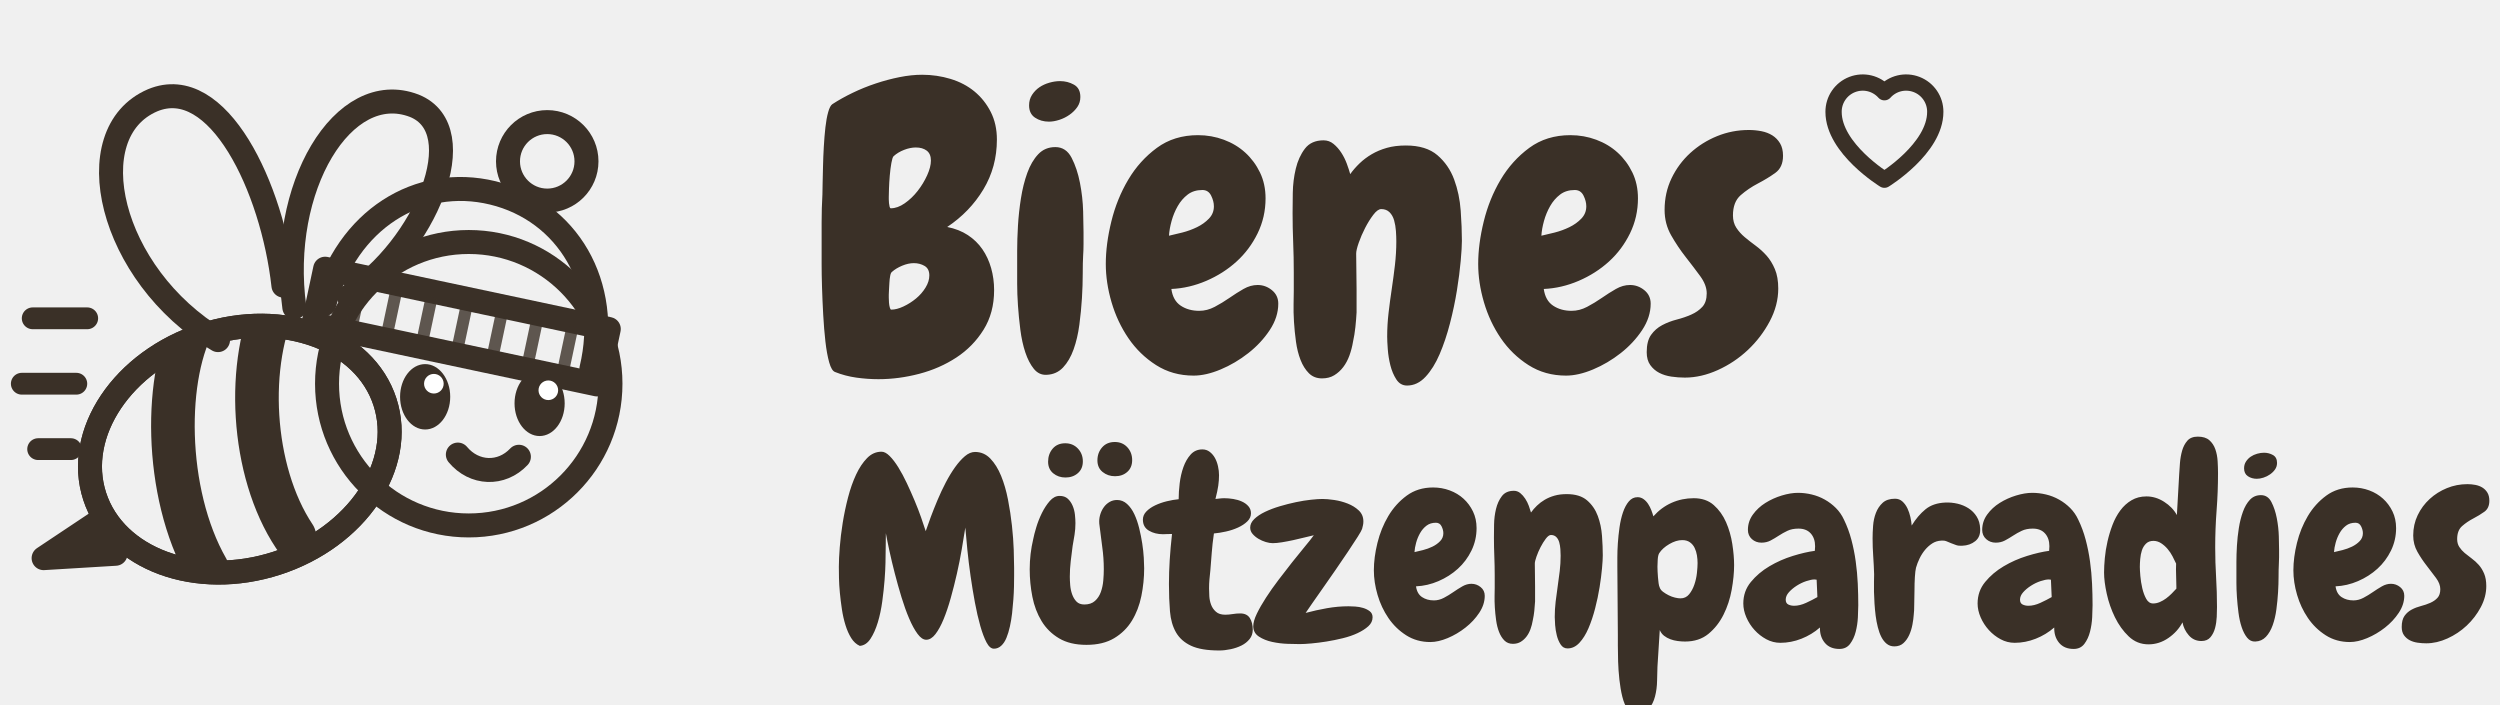
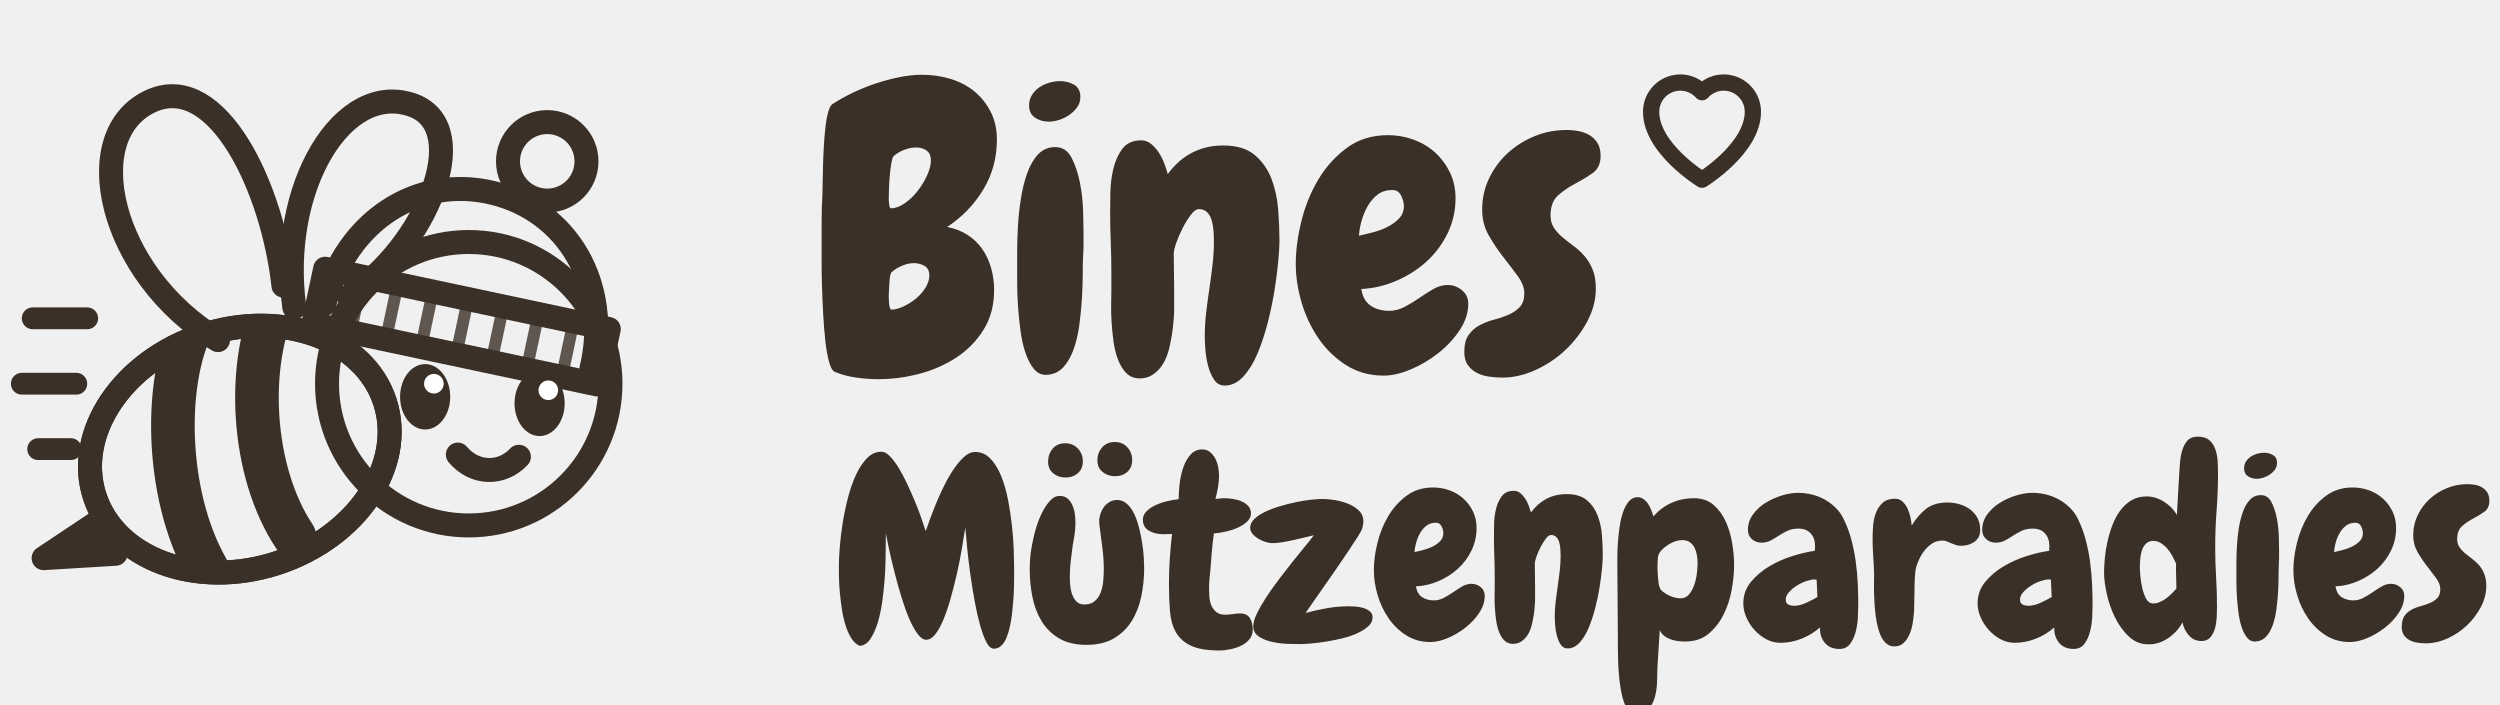
- <svg xmlns="http://www.w3.org/2000/svg" viewBox="0 0 344 97" role="img" aria-label="Bienes Mützenparadies" color="#3A3027">
+ <svg xmlns="http://www.w3.org/2000/svg" viewBox="0 0 344 97" role="img" aria-label="Bines Mützenparadies" color="#3A3027">
  <g transform="translate(0 0.3) scale(1.500)">
    <defs>
      <clipPath id="lm-body">
        <ellipse cx="22" cy="41" rx="14" ry="11" transform="rotate(-18 22 41)" />
      </clipPath>
    </defs>
    <g fill="none" stroke="currentColor" stroke-width="2.2" stroke-linecap="round" stroke-linejoin="round">
      <path d="M3 29h5M2 35h5M3.5 41h3" stroke-width="2" />
      <path d="M20 31c-10-6-13-19-6-22 6-2.5 11 8 12 17" fill="none" />
      <path d="M27 28c-1.5-11 4.5-21 11-18.5 5.5 2.2 1 13-6 17.5" fill="none" />
      <ellipse cx="22" cy="41" rx="14" ry="11" transform="rotate(-18 22 41)" fill="none" />
      <path d="M18 29c-3 5-3 16 1 23M25.5 27c-3 6-2.5 16 1.5 22" stroke-width="4" clip-path="url(#lm-body)" />
      <ellipse cx="22" cy="41" rx="14" ry="11" transform="rotate(-18 22 41)" />
      <path d="m9.4 47.4-5.4 3.6 6.6-.4" fill="currentColor" />
      <circle cx="43" cy="35" r="13" fill="none" />
      <path d="M30.6 30.4c.4-8 6-13.4 13-13.2 7 .2 12.4 5.9 12.2 13.9" fill="none" transform="rotate(12 43 25)" />
      <path d="M30 27.2h26.6v5.2H30z" fill="none" transform="rotate(12 43 25)" />
      <circle cx="50.2" cy="14.6" r="3.6" fill="none" />
      <path d="M42 41.5c1.5 1.8 4 1.9 5.6.2" />
    </g>
    <g stroke="currentColor" stroke-width="1.1" stroke-linecap="round" opacity=".8" transform="rotate(12 43 25)">
      <path d="M33.5 28.2v3.2M36.8 28.2v3.2M40.1 28.2v3.2M43.4 28.2v3.2M46.7 28.2v3.2M50 28.2v3.2M53.3 28.2v3.2" />
    </g>
    <ellipse cx="39" cy="36.2" rx="2.3" ry="3" fill="currentColor" />
    <ellipse cx="49.5" cy="36.8" rx="2.3" ry="3" fill="currentColor" />
    <circle cx="39.8" cy="35" r=".9" fill="#fff" />
    <circle cx="50.3" cy="35.6" r=".9" fill="#fff" />
    <ellipse cx="35.4" cy="41" rx="2.4" ry="1.6" fill="none" opacity=".75" />
    <ellipse cx="53.2" cy="41.8" rx="2.4" ry="1.6" fill="none" opacity=".75" />
  </g>
-   <path d="M137.173 19.2Q137.173 22.973 135.313 26.063Q133.454 29.153 130.337 31.231Q131.977 31.559 133.18 32.352Q134.383 33.145 135.176 34.293Q135.969 35.442 136.38 36.891Q136.79 38.34 136.79 39.926Q136.79 43.043 135.34 45.368Q133.891 47.692 131.594 49.196Q129.298 50.7 126.481 51.438Q123.665 52.176 120.876 52.176Q119.344 52.176 117.813 51.958Q116.282 51.739 114.915 51.192Q114.422 51.028 114.094 49.852Q113.766 48.676 113.575 46.981Q113.383 45.286 113.274 43.317Q113.165 41.348 113.11 39.543Q113.055 37.739 113.055 36.372Q113.055 35.004 113.055 34.458Q113.055 32.543 113.055 30.602Q113.055 28.661 113.165 26.747Q113.165 26.254 113.192 25.215Q113.219 24.176 113.247 22.891Q113.274 21.606 113.356 20.184Q113.438 18.762 113.575 17.532Q113.712 16.301 113.958 15.426Q114.204 14.551 114.532 14.333Q115.79 13.512 117.321 12.774Q118.852 12.036 120.493 11.489Q122.133 10.942 123.774 10.614Q125.415 10.286 126.891 10.286Q128.915 10.286 130.801 10.86Q132.688 11.434 134.083 12.583Q135.477 13.731 136.325 15.399Q137.173 17.067 137.173 19.2ZM128.094 22.098Q128.094 21.168 127.52 20.731Q126.946 20.293 126.016 20.293Q125.251 20.293 124.403 20.622Q123.555 20.95 122.954 21.497Q122.79 21.661 122.653 22.426Q122.516 23.192 122.434 24.149Q122.352 25.106 122.325 25.954Q122.297 26.801 122.297 27.075Q122.297 27.184 122.297 27.43Q122.297 27.676 122.325 27.95Q122.352 28.223 122.407 28.442Q122.462 28.661 122.571 28.661Q123.501 28.661 124.485 27.977Q125.469 27.293 126.262 26.282Q127.055 25.27 127.575 24.122Q128.094 22.973 128.094 22.098ZM127.876 37.903Q127.876 36.973 127.219 36.59Q126.563 36.208 125.743 36.208Q124.977 36.208 124.13 36.563Q123.282 36.918 122.735 37.411Q122.571 37.52 122.489 37.958Q122.407 38.395 122.38 38.915Q122.352 39.434 122.325 39.899Q122.297 40.364 122.297 40.528Q122.297 40.637 122.297 40.965Q122.297 41.293 122.325 41.649Q122.352 42.004 122.434 42.305Q122.516 42.606 122.626 42.606Q123.391 42.606 124.321 42.168Q125.251 41.731 126.044 41.075Q126.837 40.418 127.356 39.571Q127.876 38.723 127.876 37.903ZM148.657 13.348Q148.657 14.114 148.247 14.715Q147.837 15.317 147.18 15.782Q146.524 16.247 145.758 16.493Q144.993 16.739 144.337 16.739Q143.243 16.739 142.423 16.192Q141.602 15.645 141.602 14.497Q141.602 13.676 142.012 13.047Q142.423 12.418 143.024 12.008Q143.626 11.598 144.391 11.379Q145.157 11.161 145.868 11.161Q146.907 11.161 147.782 11.653Q148.657 12.145 148.657 13.348ZM149.094 31.942Q149.094 32.708 149.094 33.555Q149.094 34.403 149.04 35.168Q148.985 36.098 148.985 37.657Q148.985 39.215 148.876 41.02Q148.766 42.825 148.52 44.684Q148.274 46.543 147.727 48.075Q147.18 49.606 146.278 50.563Q145.376 51.52 144.008 51.575Q142.969 51.629 142.258 50.754Q141.548 49.879 141.083 48.485Q140.618 47.09 140.399 45.368Q140.18 43.645 140.071 42.032Q139.962 40.418 139.962 39.051Q139.962 37.684 139.962 37.028Q139.962 36.153 139.962 34.54Q139.962 32.926 140.071 31.067Q140.18 29.208 140.481 27.293Q140.782 25.379 141.356 23.793Q141.93 22.208 142.86 21.223Q143.79 20.239 145.212 20.239Q146.688 20.239 147.454 21.715Q148.219 23.192 148.602 25.161Q148.985 27.129 149.04 29.071Q149.094 31.012 149.094 31.942ZM175.891 41.786Q175.891 43.645 174.715 45.422Q173.54 47.2 171.762 48.594Q169.985 49.989 167.962 50.836Q165.938 51.684 164.243 51.684Q161.344 51.684 159.075 50.235Q156.805 48.786 155.274 46.543Q153.743 44.301 152.95 41.594Q152.157 38.887 152.157 36.317Q152.157 33.583 152.923 30.465Q153.688 27.348 155.247 24.723Q156.805 22.098 159.184 20.348Q161.563 18.598 164.844 18.598Q166.704 18.598 168.399 19.227Q170.094 19.856 171.352 21.004Q172.61 22.153 173.376 23.739Q174.141 25.325 174.141 27.293Q174.141 29.864 173.048 32.106Q171.954 34.348 170.149 35.989Q168.344 37.629 165.993 38.641Q163.641 39.653 161.18 39.762Q161.399 41.348 162.465 42.059Q163.532 42.77 165.008 42.77Q166.102 42.77 167.141 42.223Q168.18 41.676 169.165 40.993Q170.149 40.309 171.106 39.762Q172.063 39.215 173.048 39.215Q174.141 39.215 175.016 39.926Q175.891 40.637 175.891 41.786ZM167.032 28.387Q167.032 27.676 166.649 26.911Q166.266 26.145 165.446 26.145Q164.243 26.145 163.423 26.774Q162.602 27.403 162.055 28.36Q161.508 29.317 161.208 30.411Q160.907 31.504 160.852 32.434Q161.618 32.27 162.684 31.997Q163.751 31.723 164.708 31.258Q165.665 30.793 166.348 30.083Q167.032 29.372 167.032 28.387ZM193.61 53.051Q192.68 53.051 192.133 52.204Q191.587 51.356 191.313 50.262Q191.04 49.168 190.958 48.047Q190.876 46.926 190.876 46.325Q190.876 44.684 191.067 43.043Q191.258 41.403 191.505 39.762Q191.751 38.122 191.942 36.481Q192.133 34.84 192.133 33.2Q192.133 32.543 192.079 31.778Q192.024 31.012 191.833 30.329Q191.641 29.645 191.204 29.208Q190.766 28.77 190.055 28.77Q189.563 28.77 188.962 29.563Q188.36 30.356 187.84 31.368Q187.321 32.379 186.965 33.391Q186.61 34.403 186.61 34.895Q186.61 36.098 186.637 37.329Q186.665 38.559 186.665 39.817V42.989Q186.61 43.973 186.501 45.012Q186.391 46.051 186.173 47.036Q186.008 48.02 185.68 48.922Q185.352 49.825 184.833 50.508Q184.313 51.192 183.602 51.629Q182.891 52.067 181.907 52.067Q180.813 52.067 180.102 51.356Q179.391 50.645 178.954 49.524Q178.516 48.403 178.325 47.008Q178.133 45.614 178.051 44.274Q177.969 42.934 177.997 41.813Q178.024 40.692 178.024 40.036V37.465Q178.024 35.387 177.942 33.364Q177.86 31.34 177.86 29.317Q177.86 28.223 177.887 26.528Q177.915 24.833 178.298 23.219Q178.68 21.606 179.555 20.458Q180.43 19.309 182.126 19.309Q182.891 19.309 183.493 19.801Q184.094 20.293 184.559 21.004Q185.024 21.715 185.325 22.536Q185.626 23.356 185.79 23.958Q186.337 23.192 187.075 22.481Q187.813 21.77 188.743 21.223Q189.673 20.676 190.821 20.348Q191.969 20.02 193.446 20.02Q196.235 20.02 197.794 21.36Q199.352 22.7 200.09 24.696Q200.829 26.692 200.993 28.989Q201.157 31.286 201.157 33.145Q201.157 34.075 200.993 35.907Q200.829 37.739 200.473 39.954Q200.118 42.168 199.516 44.493Q198.915 46.817 198.094 48.731Q197.274 50.645 196.153 51.848Q195.032 53.051 193.61 53.051ZM227.133 41.786Q227.133 43.645 225.958 45.422Q224.782 47.2 223.005 48.594Q221.227 49.989 219.204 50.836Q217.18 51.684 215.485 51.684Q212.587 51.684 210.317 50.235Q208.048 48.786 206.516 46.543Q204.985 44.301 204.192 41.594Q203.399 38.887 203.399 36.317Q203.399 33.583 204.165 30.465Q204.93 27.348 206.489 24.723Q208.048 22.098 210.426 20.348Q212.805 18.598 216.087 18.598Q217.946 18.598 219.641 19.227Q221.337 19.856 222.594 21.004Q223.852 22.153 224.618 23.739Q225.383 25.325 225.383 27.293Q225.383 29.864 224.29 32.106Q223.196 34.348 221.391 35.989Q219.587 37.629 217.235 38.641Q214.883 39.653 212.423 39.762Q212.641 41.348 213.708 42.059Q214.774 42.77 216.251 42.77Q217.344 42.77 218.383 42.223Q219.423 41.676 220.407 40.993Q221.391 40.309 222.348 39.762Q223.305 39.215 224.29 39.215Q225.383 39.215 226.258 39.926Q227.133 40.637 227.133 41.786ZM218.274 28.387Q218.274 27.676 217.891 26.911Q217.508 26.145 216.688 26.145Q215.485 26.145 214.665 26.774Q213.844 27.403 213.298 28.36Q212.751 29.317 212.45 30.411Q212.149 31.504 212.094 32.434Q212.86 32.27 213.926 31.997Q214.993 31.723 215.95 31.258Q216.907 30.793 217.59 30.083Q218.274 29.372 218.274 28.387ZM245.344 21.442Q245.344 23.028 244.278 23.793Q243.212 24.559 241.899 25.243Q240.587 25.926 239.52 26.856Q238.454 27.786 238.454 29.645Q238.454 30.629 238.919 31.34Q239.383 32.051 240.067 32.625Q240.751 33.2 241.571 33.801Q242.391 34.403 243.075 35.168Q243.758 35.934 244.223 37.028Q244.688 38.122 244.688 39.708Q244.688 42.004 243.512 44.219Q242.337 46.434 240.505 48.157Q238.673 49.879 236.376 50.918Q234.079 51.958 231.837 51.958Q230.907 51.958 229.977 51.821Q229.048 51.684 228.309 51.301Q227.571 50.918 227.079 50.235Q226.587 49.551 226.587 48.458Q226.587 46.926 227.188 46.079Q227.79 45.231 228.719 44.739Q229.649 44.247 230.715 43.973Q231.782 43.7 232.712 43.29Q233.641 42.879 234.243 42.223Q234.844 41.567 234.844 40.364Q234.844 39.215 233.942 37.985Q233.04 36.754 231.946 35.36Q230.852 33.965 229.95 32.379Q229.048 30.793 229.048 28.879Q229.048 26.528 230.005 24.532Q230.962 22.536 232.575 21.059Q234.188 19.583 236.266 18.735Q238.344 17.887 240.641 17.887Q241.516 17.887 242.364 18.051Q243.212 18.215 243.868 18.625Q244.524 19.036 244.934 19.719Q245.344 20.403 245.344 21.442Z" fill="currentColor" />
-   <path transform="translate(248.1 5.6) scale(0.933)" d="M12 20.5s-7.5-4.6-7.5-10A4.3 4.3 0 0 1 12 7.6a4.3 4.3 0 0 1 7.5 2.9c0 5.4-7.5 10-7.5 10Z" fill="none" stroke="currentColor" stroke-width="2.4" stroke-linejoin="round" />
+   <path d="M137.173 19.2Q137.173 22.973 135.313 26.063Q133.454 29.153 130.337 31.231Q131.977 31.559 133.18 32.352Q134.383 33.145 135.176 34.293Q135.969 35.442 136.38 36.891Q136.79 38.34 136.79 39.926Q136.79 43.043 135.34 45.368Q133.891 47.692 131.594 49.196Q129.298 50.7 126.481 51.438Q123.665 52.176 120.876 52.176Q119.344 52.176 117.813 51.958Q116.282 51.739 114.915 51.192Q114.422 51.028 114.094 49.852Q113.766 48.676 113.575 46.981Q113.383 45.286 113.274 43.317Q113.165 41.348 113.11 39.543Q113.055 37.739 113.055 36.372Q113.055 35.004 113.055 34.458Q113.055 32.543 113.055 30.602Q113.055 28.661 113.165 26.747Q113.165 26.254 113.192 25.215Q113.219 24.176 113.247 22.891Q113.274 21.606 113.356 20.184Q113.438 18.762 113.575 17.532Q113.712 16.301 113.958 15.426Q114.204 14.551 114.532 14.333Q115.79 13.512 117.321 12.774Q118.852 12.036 120.493 11.489Q122.133 10.942 123.774 10.614Q125.415 10.286 126.891 10.286Q128.915 10.286 130.801 10.86Q132.688 11.434 134.083 12.583Q135.477 13.731 136.325 15.399Q137.173 17.067 137.173 19.2ZM128.094 22.098Q128.094 21.168 127.52 20.731Q126.946 20.293 126.016 20.293Q125.251 20.293 124.403 20.622Q123.555 20.95 122.954 21.497Q122.79 21.661 122.653 22.426Q122.516 23.192 122.434 24.149Q122.352 25.106 122.325 25.954Q122.297 26.801 122.297 27.075Q122.297 27.184 122.297 27.43Q122.297 27.676 122.325 27.95Q122.352 28.223 122.407 28.442Q122.462 28.661 122.571 28.661Q123.501 28.661 124.485 27.977Q125.469 27.293 126.262 26.282Q127.055 25.27 127.575 24.122Q128.094 22.973 128.094 22.098ZM127.876 37.903Q127.876 36.973 127.219 36.59Q126.563 36.208 125.743 36.208Q124.977 36.208 124.13 36.563Q123.282 36.918 122.735 37.411Q122.571 37.52 122.489 37.958Q122.407 38.395 122.38 38.915Q122.352 39.434 122.325 39.899Q122.297 40.364 122.297 40.528Q122.297 40.637 122.297 40.965Q122.297 41.293 122.325 41.649Q122.352 42.004 122.434 42.305Q122.516 42.606 122.626 42.606Q123.391 42.606 124.321 42.168Q125.251 41.731 126.044 41.075Q126.837 40.418 127.356 39.571Q127.876 38.723 127.876 37.903ZM148.657 13.348Q148.657 14.114 148.247 14.715Q147.837 15.317 147.18 15.782Q146.524 16.247 145.758 16.493Q144.993 16.739 144.337 16.739Q143.243 16.739 142.423 16.192Q141.602 15.645 141.602 14.497Q141.602 13.676 142.012 13.047Q142.423 12.418 143.024 12.008Q143.626 11.598 144.391 11.379Q145.157 11.161 145.868 11.161Q146.907 11.161 147.782 11.653Q148.657 12.145 148.657 13.348ZM149.094 31.942Q149.094 32.708 149.094 33.555Q149.094 34.403 149.04 35.168Q148.985 36.098 148.985 37.657Q148.985 39.215 148.876 41.02Q148.766 42.825 148.52 44.684Q148.274 46.543 147.727 48.075Q147.18 49.606 146.278 50.563Q145.376 51.52 144.008 51.575Q142.969 51.629 142.258 50.754Q141.548 49.879 141.083 48.485Q140.618 47.09 140.399 45.368Q140.18 43.645 140.071 42.032Q139.962 40.418 139.962 39.051Q139.962 37.684 139.962 37.028Q139.962 36.153 139.962 34.54Q139.962 32.926 140.071 31.067Q140.18 29.208 140.481 27.293Q140.782 25.379 141.356 23.793Q141.93 22.208 142.86 21.223Q143.79 20.239 145.212 20.239Q146.688 20.239 147.454 21.715Q148.219 23.192 148.602 25.161Q148.985 27.129 149.04 29.071Q149.094 31.012 149.094 31.942ZM168.508 53.051Q167.579 53.051 167.032 52.204Q166.485 51.356 166.212 50.262Q165.938 49.168 165.856 48.047Q165.774 46.926 165.774 46.325Q165.774 44.684 165.965 43.043Q166.157 41.403 166.403 39.762Q166.649 38.122 166.84 36.481Q167.032 34.84 167.032 33.2Q167.032 32.543 166.977 31.778Q166.923 31.012 166.731 30.329Q166.54 29.645 166.102 29.208Q165.665 28.77 164.954 28.77Q164.462 28.77 163.86 29.563Q163.258 30.356 162.739 31.368Q162.219 32.379 161.864 33.391Q161.508 34.403 161.508 34.895Q161.508 36.098 161.536 37.329Q161.563 38.559 161.563 39.817V42.989Q161.508 43.973 161.399 45.012Q161.29 46.051 161.071 47.036Q160.907 48.02 160.579 48.922Q160.251 49.825 159.731 50.508Q159.212 51.192 158.501 51.629Q157.79 52.067 156.805 52.067Q155.712 52.067 155.001 51.356Q154.29 50.645 153.852 49.524Q153.415 48.403 153.223 47.008Q153.032 45.614 152.95 44.274Q152.868 42.934 152.895 41.813Q152.923 40.692 152.923 40.036V37.465Q152.923 35.387 152.84 33.364Q152.758 31.34 152.758 29.317Q152.758 28.223 152.786 26.528Q152.813 24.833 153.196 23.219Q153.579 21.606 154.454 20.458Q155.329 19.309 157.024 19.309Q157.79 19.309 158.391 19.801Q158.993 20.293 159.458 21.004Q159.923 21.715 160.223 22.536Q160.524 23.356 160.688 23.958Q161.235 23.192 161.973 22.481Q162.712 21.77 163.641 21.223Q164.571 20.676 165.719 20.348Q166.868 20.02 168.344 20.02Q171.133 20.02 172.692 21.36Q174.251 22.7 174.989 24.696Q175.727 26.692 175.891 28.989Q176.055 31.286 176.055 33.145Q176.055 34.075 175.891 35.907Q175.727 37.739 175.372 39.954Q175.016 42.168 174.415 44.493Q173.813 46.817 172.993 48.731Q172.173 50.645 171.051 51.848Q169.93 53.051 168.508 53.051ZM202.032 41.786Q202.032 43.645 200.856 45.422Q199.68 47.2 197.903 48.594Q196.126 49.989 194.102 50.836Q192.079 51.684 190.383 51.684Q187.485 51.684 185.215 50.235Q182.946 48.786 181.415 46.543Q179.883 44.301 179.09 41.594Q178.298 38.887 178.298 36.317Q178.298 33.583 179.063 30.465Q179.829 27.348 181.387 24.723Q182.946 22.098 185.325 20.348Q187.704 18.598 190.985 18.598Q192.844 18.598 194.54 19.227Q196.235 19.856 197.493 21.004Q198.751 22.153 199.516 23.739Q200.282 25.325 200.282 27.293Q200.282 29.864 199.188 32.106Q198.094 34.348 196.29 35.989Q194.485 37.629 192.133 38.641Q189.782 39.653 187.321 39.762Q187.54 41.348 188.606 42.059Q189.673 42.77 191.149 42.77Q192.243 42.77 193.282 42.223Q194.321 41.676 195.305 40.993Q196.29 40.309 197.247 39.762Q198.204 39.215 199.188 39.215Q200.282 39.215 201.157 39.926Q202.032 40.637 202.032 41.786ZM193.173 28.387Q193.173 27.676 192.79 26.911Q192.407 26.145 191.587 26.145Q190.383 26.145 189.563 26.774Q188.743 27.403 188.196 28.36Q187.649 29.317 187.348 30.411Q187.048 31.504 186.993 32.434Q187.758 32.27 188.825 31.997Q189.891 31.723 190.848 31.258Q191.805 30.793 192.489 30.083Q193.173 29.372 193.173 28.387ZM220.243 21.442Q220.243 23.028 219.176 23.793Q218.11 24.559 216.798 25.243Q215.485 25.926 214.419 26.856Q213.352 27.786 213.352 29.645Q213.352 30.629 213.817 31.34Q214.282 32.051 214.965 32.625Q215.649 33.2 216.469 33.801Q217.29 34.403 217.973 35.168Q218.657 35.934 219.122 37.028Q219.587 38.122 219.587 39.708Q219.587 42.004 218.411 44.219Q217.235 46.434 215.403 48.157Q213.571 49.879 211.274 50.918Q208.977 51.958 206.735 51.958Q205.805 51.958 204.876 51.821Q203.946 51.684 203.208 51.301Q202.469 50.918 201.977 50.235Q201.485 49.551 201.485 48.458Q201.485 46.926 202.087 46.079Q202.688 45.231 203.618 44.739Q204.548 44.247 205.614 43.973Q206.68 43.7 207.61 43.29Q208.54 42.879 209.141 42.223Q209.743 41.567 209.743 40.364Q209.743 39.215 208.84 37.985Q207.938 36.754 206.844 35.36Q205.751 33.965 204.848 32.379Q203.946 30.793 203.946 28.879Q203.946 26.528 204.903 24.532Q205.86 22.536 207.473 21.059Q209.087 19.583 211.165 18.735Q213.243 17.887 215.54 17.887Q216.415 17.887 217.262 18.051Q218.11 18.215 218.766 18.625Q219.423 19.036 219.833 19.719Q220.243 20.403 220.243 21.442Z" fill="currentColor" />
+   <path transform="translate(223.0 5.6) scale(0.933)" d="M12 20.5s-7.5-4.6-7.5-10A4.3 4.3 0 0 1 12 7.6a4.3 4.3 0 0 1 7.5 2.9c0 5.4-7.5 10-7.5 10Z" fill="none" stroke="currentColor" stroke-width="2.4" stroke-linejoin="round" />
  <path d="M139.262 84.408Q139.156 85.322 138.963 86.201Q138.769 87.08 138.488 87.765Q138.207 88.451 137.767 88.855Q137.328 89.26 136.765 89.26Q136.203 89.26 135.746 88.398Q135.289 87.537 134.885 86.113Q134.48 84.689 134.146 82.896Q133.812 81.103 133.549 79.258Q133.285 77.412 133.109 75.654Q132.933 73.896 132.828 72.595Q132.617 73.931 132.336 75.584Q132.055 77.236 131.668 78.941Q131.281 80.646 130.824 82.281Q130.367 83.916 129.84 85.199Q129.312 86.482 128.715 87.256Q128.117 88.029 127.449 88.029Q126.851 88.029 126.254 87.22Q125.656 86.412 125.094 85.094Q124.531 83.775 124.039 82.158Q123.547 80.541 123.125 78.906Q122.703 77.271 122.387 75.812Q122.07 74.353 121.894 73.369Q121.894 74.107 121.877 75.004Q121.859 75.9 121.859 76.287Q121.859 76.463 121.842 77.447Q121.824 78.431 121.719 79.803Q121.613 81.174 121.402 82.738Q121.191 84.303 120.787 85.638Q120.383 86.974 119.785 87.888Q119.187 88.803 118.308 88.873Q117.605 88.556 117.131 87.801Q116.656 87.045 116.34 86.025Q116.023 85.006 115.847 83.845Q115.672 82.685 115.566 81.578Q115.461 80.47 115.443 79.521Q115.426 78.572 115.426 77.974Q115.426 76.92 115.549 75.32Q115.672 73.72 115.953 71.963Q116.234 70.205 116.691 68.447Q117.148 66.689 117.799 65.301Q118.449 63.912 119.31 63.033Q120.172 62.154 121.297 62.154Q121.824 62.154 122.422 62.752Q123.019 63.349 123.617 64.316Q124.215 65.283 124.777 66.478Q125.34 67.674 125.849 68.886Q126.359 70.099 126.746 71.207Q127.133 72.314 127.379 73.088Q127.66 72.244 128.082 71.119Q128.504 69.994 129.014 68.781Q129.523 67.568 130.139 66.39Q130.754 65.213 131.422 64.281Q132.09 63.349 132.775 62.769Q133.461 62.189 134.164 62.189Q135.394 62.189 136.273 63.103Q137.152 64.017 137.75 65.476Q138.347 66.935 138.699 68.746Q139.051 70.556 139.244 72.332Q139.437 74.107 139.49 75.654Q139.543 77.201 139.543 78.15Q139.543 78.537 139.543 79.205Q139.543 79.873 139.525 80.717Q139.508 81.56 139.437 82.51Q139.367 83.459 139.262 84.408ZM157.437 78.185Q157.437 80.119 157.051 82.017Q156.664 83.916 155.75 85.41Q154.836 86.904 153.306 87.818Q151.777 88.732 149.492 88.732Q147.242 88.732 145.73 87.836Q144.219 86.939 143.322 85.463Q142.426 83.986 142.056 82.123Q141.687 80.26 141.687 78.326Q141.687 76.217 142.18 74.142Q142.285 73.58 142.584 72.578Q142.883 71.576 143.357 70.609Q143.832 69.642 144.447 68.939Q145.062 68.236 145.801 68.236Q146.504 68.236 146.926 68.623Q147.347 69.01 147.594 69.59Q147.84 70.17 147.91 70.82Q147.98 71.47 147.98 71.998Q147.98 72.806 147.857 73.58Q147.734 74.353 147.594 75.127Q147.453 76.181 147.33 77.236Q147.207 78.291 147.207 79.345Q147.207 79.873 147.26 80.523Q147.312 81.174 147.523 81.771Q147.734 82.369 148.121 82.773Q148.508 83.178 149.211 83.178Q150.125 83.178 150.67 82.685Q151.215 82.193 151.478 81.455Q151.742 80.717 151.812 79.873Q151.883 79.029 151.883 78.326Q151.883 76.779 151.672 75.285Q151.461 73.791 151.285 72.244Q151.25 72.068 151.25 71.752Q151.25 71.224 151.426 70.697Q151.601 70.17 151.918 69.748Q152.234 69.326 152.691 69.062Q153.148 68.799 153.711 68.799Q154.484 68.799 155.082 69.344Q155.68 69.888 156.084 70.75Q156.488 71.611 156.752 72.683Q157.015 73.756 157.174 74.793Q157.332 75.83 157.385 76.744Q157.437 77.658 157.437 78.185ZM155.785 63.314Q155.785 64.334 155.117 64.931Q154.449 65.529 153.43 65.529Q152.445 65.529 151.724 64.949Q151.004 64.369 151.004 63.349Q151.004 62.295 151.654 61.556Q152.305 60.818 153.394 60.818Q154.449 60.818 155.117 61.539Q155.785 62.26 155.785 63.314ZM149 63.49Q149 64.51 148.314 65.107Q147.629 65.705 146.609 65.705Q145.625 65.705 144.922 65.125Q144.219 64.545 144.219 63.525Q144.219 62.47 144.851 61.732Q145.484 60.994 146.574 60.994Q147.629 60.994 148.314 61.715Q149 62.435 149 63.49ZM167.773 89.506Q165.277 89.506 163.889 88.855Q162.5 88.205 161.814 87.01Q161.129 85.814 160.988 84.127Q160.847 82.439 160.847 80.365Q160.847 78.713 160.953 77.043Q161.058 75.373 161.269 73.474Q160.777 73.474 160.496 73.492Q160.215 73.51 160.039 73.51Q158.914 73.51 158.088 73.017Q157.262 72.525 157.262 71.506Q157.262 70.873 157.736 70.381Q158.211 69.888 158.949 69.537Q159.687 69.185 160.549 68.974Q161.41 68.763 162.183 68.693Q162.183 67.709 162.324 66.513Q162.465 65.318 162.834 64.281Q163.203 63.244 163.836 62.541Q164.469 61.838 165.453 61.838Q166.015 61.838 166.455 62.172Q166.894 62.506 167.176 63.015Q167.457 63.525 167.597 64.158Q167.738 64.791 167.738 65.388Q167.738 66.092 167.633 66.83Q167.527 67.568 167.246 68.658Q167.844 68.588 168.055 68.57Q168.265 68.553 168.441 68.553Q169.039 68.553 169.689 68.658Q170.34 68.763 170.885 69.01Q171.43 69.256 171.781 69.66Q172.133 70.064 172.133 70.627Q172.133 71.26 171.623 71.752Q171.113 72.244 170.34 72.595Q169.566 72.947 168.687 73.14Q167.808 73.334 167.035 73.404Q166.824 74.845 166.736 76.058Q166.648 77.271 166.543 78.502Q166.472 79.099 166.42 79.715Q166.367 80.33 166.367 80.963Q166.367 81.42 166.402 82.035Q166.437 82.65 166.648 83.213Q166.859 83.775 167.316 84.179Q167.773 84.584 168.582 84.584Q169.074 84.584 169.601 84.496Q170.129 84.408 170.656 84.408Q171.57 84.408 171.974 85.041Q172.379 85.674 172.379 86.658Q172.379 87.396 171.939 87.941Q171.5 88.486 170.832 88.82Q170.164 89.154 169.338 89.33Q168.512 89.506 167.773 89.506ZM188.867 84.935Q188.867 85.638 188.287 86.166Q187.707 86.693 186.81 87.115Q185.914 87.537 184.771 87.818Q183.629 88.099 182.521 88.275Q181.414 88.451 180.43 88.539Q179.445 88.627 178.847 88.627Q178.25 88.627 177.178 88.592Q176.105 88.556 175.051 88.328Q173.996 88.099 173.222 87.59Q172.449 87.08 172.449 86.166Q172.449 85.463 172.941 84.443Q173.433 83.424 174.207 82.228Q174.98 81.033 175.93 79.785Q176.879 78.537 177.793 77.377Q178.707 76.217 179.515 75.25Q180.324 74.283 180.781 73.65Q180.289 73.756 179.533 73.949Q178.777 74.142 177.969 74.318Q177.16 74.494 176.404 74.617Q175.648 74.74 175.121 74.74Q174.699 74.74 174.172 74.582Q173.644 74.424 173.17 74.142Q172.695 73.861 172.361 73.474Q172.027 73.088 172.027 72.595Q172.027 71.963 172.59 71.418Q173.152 70.873 174.066 70.433Q174.98 69.994 176.105 69.66Q177.23 69.326 178.32 69.097Q179.41 68.869 180.394 68.763Q181.379 68.658 181.976 68.658Q182.644 68.658 183.594 68.799Q184.543 68.939 185.439 69.291Q186.336 69.642 186.969 70.24Q187.601 70.838 187.601 71.752Q187.601 72.033 187.549 72.261Q187.496 72.49 187.426 72.771Q187.355 73.017 186.81 73.879Q186.265 74.74 185.474 75.918Q184.683 77.095 183.752 78.449Q182.82 79.803 181.976 80.998Q181.133 82.193 180.5 83.107Q179.867 84.021 179.656 84.338Q181.097 83.951 182.592 83.687Q184.086 83.424 185.562 83.424Q185.914 83.424 186.476 83.459Q187.039 83.494 187.566 83.652Q188.094 83.81 188.48 84.109Q188.867 84.408 188.867 84.935ZM204.301 81.982Q204.301 83.178 203.545 84.32Q202.789 85.463 201.646 86.359Q200.504 87.256 199.203 87.801Q197.902 88.345 196.812 88.345Q194.949 88.345 193.49 87.414Q192.031 86.482 191.047 85.041Q190.062 83.599 189.553 81.859Q189.043 80.119 189.043 78.467Q189.043 76.709 189.535 74.705Q190.027 72.701 191.029 71.013Q192.031 69.326 193.56 68.201Q195.09 67.076 197.199 67.076Q198.394 67.076 199.484 67.48Q200.574 67.885 201.383 68.623Q202.191 69.361 202.683 70.381Q203.176 71.4 203.176 72.666Q203.176 74.318 202.472 75.76Q201.769 77.201 200.609 78.256Q199.449 79.31 197.937 79.961Q196.426 80.611 194.844 80.681Q194.984 81.701 195.67 82.158Q196.355 82.615 197.305 82.615Q198.008 82.615 198.676 82.263Q199.344 81.912 199.976 81.472Q200.609 81.033 201.224 80.681Q201.84 80.33 202.472 80.33Q203.176 80.33 203.738 80.787Q204.301 81.244 204.301 81.982ZM198.605 73.369Q198.605 72.912 198.359 72.42Q198.113 71.928 197.586 71.928Q196.812 71.928 196.285 72.332Q195.758 72.736 195.406 73.351Q195.055 73.967 194.861 74.67Q194.668 75.373 194.633 75.97Q195.125 75.865 195.81 75.689Q196.496 75.513 197.111 75.215Q197.726 74.916 198.166 74.459Q198.605 74.002 198.605 73.369ZM215.691 89.224Q215.094 89.224 214.742 88.679Q214.39 88.135 214.215 87.431Q214.039 86.728 213.986 86.008Q213.933 85.287 213.933 84.9Q213.933 83.845 214.056 82.791Q214.18 81.736 214.338 80.681Q214.496 79.627 214.619 78.572Q214.742 77.517 214.742 76.463Q214.742 76.041 214.707 75.549Q214.672 75.056 214.549 74.617Q214.426 74.178 214.144 73.896Q213.863 73.615 213.406 73.615Q213.09 73.615 212.703 74.125Q212.316 74.635 211.982 75.285Q211.648 75.935 211.42 76.586Q211.191 77.236 211.191 77.553Q211.191 78.326 211.209 79.117Q211.226 79.908 211.226 80.717V82.756Q211.191 83.388 211.121 84.056Q211.051 84.724 210.91 85.357Q210.805 85.99 210.594 86.57Q210.383 87.15 210.049 87.59Q209.715 88.029 209.258 88.31Q208.801 88.592 208.168 88.592Q207.465 88.592 207.008 88.135Q206.551 87.678 206.269 86.957Q205.988 86.236 205.865 85.34Q205.742 84.443 205.689 83.582Q205.637 82.72 205.654 82Q205.672 81.279 205.672 80.857V79.205Q205.672 77.869 205.619 76.568Q205.566 75.267 205.566 73.967Q205.566 73.263 205.584 72.174Q205.601 71.084 205.847 70.047Q206.094 69.01 206.656 68.271Q207.219 67.533 208.308 67.533Q208.801 67.533 209.187 67.849Q209.574 68.166 209.873 68.623Q210.172 69.08 210.365 69.607Q210.558 70.135 210.664 70.521Q211.015 70.029 211.49 69.572Q211.965 69.115 212.562 68.763Q213.16 68.412 213.898 68.201Q214.637 67.99 215.586 67.99Q217.379 67.99 218.381 68.851Q219.383 69.713 219.857 70.996Q220.332 72.279 220.437 73.756Q220.543 75.232 220.543 76.428Q220.543 77.025 220.437 78.203Q220.332 79.381 220.103 80.804Q219.875 82.228 219.488 83.722Q219.101 85.217 218.574 86.447Q218.047 87.678 217.326 88.451Q216.605 89.224 215.691 89.224ZM238.613 77.763Q238.613 79.31 238.279 81.156Q237.945 83.002 237.154 84.584Q236.363 86.166 235.08 87.22Q233.797 88.275 231.863 88.275Q231.371 88.275 230.844 88.205Q230.316 88.135 229.842 87.959Q229.367 87.783 228.98 87.484Q228.594 87.185 228.383 86.693L228.066 91.756Q228.031 92.564 228.014 93.689Q227.996 94.814 227.732 95.834Q227.469 96.853 226.853 97.574Q226.238 98.295 225.078 98.295Q224.41 98.295 223.953 97.609Q223.496 96.924 223.232 95.869Q222.969 94.814 222.828 93.513Q222.687 92.213 222.652 91.017Q222.617 89.822 222.617 88.838Q222.617 87.853 222.617 87.396Q222.617 85.041 222.582 82.703Q222.547 80.365 222.547 78.01Q222.547 77.588 222.547 76.691Q222.547 75.795 222.617 74.74Q222.687 73.685 222.846 72.56Q223.004 71.435 223.32 70.504Q223.637 69.572 224.129 68.992Q224.621 68.412 225.324 68.412Q225.781 68.412 226.15 68.676Q226.519 68.939 226.783 69.344Q227.047 69.748 227.222 70.205Q227.398 70.662 227.504 71.049Q228.594 69.818 230.017 69.185Q231.441 68.553 233.058 68.553Q234.746 68.553 235.818 69.502Q236.89 70.451 237.506 71.857Q238.121 73.263 238.367 74.863Q238.613 76.463 238.613 77.763ZM233.586 77.482Q233.586 76.955 233.498 76.41Q233.41 75.865 233.181 75.39Q232.953 74.916 232.531 74.617Q232.109 74.318 231.476 74.318Q230.633 74.318 229.701 74.863Q228.769 75.408 228.312 76.111Q228.137 76.392 228.101 77.025Q228.066 77.658 228.066 77.974Q228.066 78.22 228.084 78.625Q228.101 79.029 228.137 79.451Q228.172 79.873 228.224 80.26Q228.277 80.646 228.383 80.857Q228.488 81.174 228.84 81.437Q229.191 81.701 229.613 81.912Q230.035 82.123 230.474 82.228Q230.914 82.334 231.23 82.334Q231.969 82.334 232.426 81.771Q232.883 81.209 233.146 80.435Q233.41 79.662 233.498 78.836Q233.586 78.01 233.586 77.482ZM255.699 83.283Q255.699 83.916 255.646 84.935Q255.594 85.955 255.347 86.922Q255.101 87.888 254.574 88.592Q254.047 89.295 253.097 89.295Q251.797 89.295 251.094 88.451Q250.39 87.607 250.426 86.342Q249.301 87.326 247.877 87.888Q246.453 88.451 244.976 88.451Q243.957 88.451 243.043 87.959Q242.129 87.467 241.426 86.693Q240.722 85.92 240.301 84.953Q239.879 83.986 239.879 83.037Q239.879 81.349 240.916 80.084Q241.953 78.818 243.465 77.922Q244.976 77.025 246.681 76.498Q248.387 75.97 249.722 75.795Q249.722 75.619 249.74 75.478Q249.758 75.338 249.758 75.162Q249.758 74.072 249.16 73.404Q248.562 72.736 247.472 72.736Q246.594 72.736 245.961 73.035Q245.328 73.334 244.765 73.703Q244.203 74.072 243.64 74.371Q243.078 74.67 242.375 74.67Q241.601 74.67 241.056 74.178Q240.512 73.685 240.512 72.912Q240.512 71.752 241.197 70.803Q241.883 69.853 242.92 69.203Q243.957 68.553 245.17 68.183Q246.383 67.814 247.402 67.814Q248.351 67.814 249.301 68.043Q250.25 68.271 251.094 68.746Q251.937 69.22 252.623 69.906Q253.308 70.592 253.73 71.506Q254.363 72.806 254.75 74.265Q255.137 75.724 255.347 77.254Q255.558 78.783 255.629 80.312Q255.699 81.842 255.699 83.283ZM250.074 82.158 249.969 79.767Q249.898 79.767 249.828 79.75Q249.758 79.732 249.687 79.732Q249.23 79.732 248.545 79.961Q247.859 80.189 247.226 80.594Q246.594 80.998 246.154 81.49Q245.715 81.982 245.715 82.51Q245.715 83.002 246.066 83.178Q246.418 83.353 246.875 83.353Q247.648 83.353 248.527 82.949Q249.406 82.545 250.074 82.158ZM270.008 75.092Q269.515 75.127 269.164 75.004Q268.812 74.881 268.461 74.74Q268.144 74.599 267.828 74.476Q267.512 74.353 267.125 74.388Q266.422 74.424 265.877 74.775Q265.332 75.127 264.892 75.654Q264.453 76.181 264.137 76.832Q263.82 77.482 263.644 78.115Q263.539 78.537 263.486 79.398Q263.433 80.26 263.433 81.244Q263.398 82.263 263.398 83.178Q263.398 84.092 263.328 84.619Q263.293 85.181 263.152 85.937Q263.012 86.693 262.713 87.361Q262.414 88.029 261.922 88.486Q261.43 88.943 260.656 88.943Q260.058 88.943 259.619 88.592Q259.18 88.24 258.881 87.66Q258.582 87.08 258.389 86.306Q258.195 85.533 258.09 84.724Q257.984 83.881 257.931 83.037Q257.879 82.193 257.861 81.437Q257.844 80.681 257.861 80.049Q257.879 79.416 257.879 79.029Q257.844 77.799 257.756 76.551Q257.668 75.303 257.668 74.072Q257.668 73.299 257.738 72.349Q257.808 71.4 258.125 70.574Q258.441 69.748 259.056 69.185Q259.672 68.623 260.762 68.623Q261.359 68.623 261.781 69.01Q262.203 69.396 262.467 69.959Q262.73 70.521 262.871 71.154Q263.012 71.787 263.047 72.314Q263.89 70.943 264.945 70.082Q266 69.22 267.687 69.15Q268.531 69.115 269.357 69.308Q270.183 69.502 270.869 69.941Q271.555 70.381 271.994 71.084Q272.433 71.787 272.469 72.736Q272.539 73.861 271.801 74.459Q271.062 75.056 270.008 75.092ZM287.937 83.283Q287.937 83.916 287.885 84.935Q287.832 85.955 287.586 86.922Q287.34 87.888 286.812 88.592Q286.285 89.295 285.336 89.295Q284.035 89.295 283.332 88.451Q282.629 87.607 282.664 86.342Q281.539 87.326 280.115 87.888Q278.691 88.451 277.215 88.451Q276.195 88.451 275.281 87.959Q274.367 87.467 273.664 86.693Q272.961 85.92 272.539 84.953Q272.117 83.986 272.117 83.037Q272.117 81.349 273.154 80.084Q274.191 78.818 275.703 77.922Q277.215 77.025 278.92 76.498Q280.625 75.97 281.961 75.795Q281.961 75.619 281.978 75.478Q281.996 75.338 281.996 75.162Q281.996 74.072 281.398 73.404Q280.801 72.736 279.711 72.736Q278.832 72.736 278.199 73.035Q277.566 73.334 277.004 73.703Q276.441 74.072 275.879 74.371Q275.316 74.67 274.613 74.67Q273.84 74.67 273.295 74.178Q272.75 73.685 272.75 72.912Q272.75 71.752 273.435 70.803Q274.121 69.853 275.158 69.203Q276.195 68.553 277.408 68.183Q278.621 67.814 279.64 67.814Q280.59 67.814 281.539 68.043Q282.488 68.271 283.332 68.746Q284.176 69.22 284.861 69.906Q285.547 70.592 285.969 71.506Q286.601 72.806 286.988 74.265Q287.375 75.724 287.586 77.254Q287.797 78.783 287.867 80.312Q287.937 81.842 287.937 83.283ZM282.312 82.158 282.207 79.767Q282.137 79.767 282.066 79.75Q281.996 79.732 281.926 79.732Q281.469 79.732 280.783 79.961Q280.097 80.189 279.465 80.594Q278.832 80.998 278.392 81.49Q277.953 81.982 277.953 82.51Q277.953 83.002 278.305 83.178Q278.656 83.353 279.113 83.353Q279.887 83.353 280.765 82.949Q281.644 82.545 282.312 82.158ZM305.199 65.107Q305.199 67.674 305.006 70.205Q304.812 72.736 304.812 75.303Q304.812 77.377 304.935 79.416Q305.058 81.455 305.058 83.529Q305.058 84.092 305.023 84.883Q304.988 85.674 304.795 86.412Q304.601 87.15 304.162 87.678Q303.722 88.205 302.914 88.205Q301.859 88.205 301.174 87.414Q300.488 86.623 300.312 85.638Q299.644 86.904 298.379 87.783Q297.113 88.662 295.637 88.662Q294.055 88.662 292.912 87.572Q291.769 86.482 291.014 84.935Q290.258 83.388 289.889 81.701Q289.519 80.013 289.519 78.783Q289.519 77.904 289.625 76.779Q289.73 75.654 289.994 74.494Q290.258 73.334 290.68 72.226Q291.101 71.119 291.752 70.24Q292.402 69.361 293.299 68.834Q294.195 68.306 295.355 68.306Q296.621 68.306 297.781 69.045Q298.941 69.783 299.539 70.873L299.855 65.283Q299.89 64.615 299.961 63.719Q300.031 62.822 300.26 62.013Q300.488 61.205 300.98 60.642Q301.472 60.08 302.422 60.08Q303.441 60.08 304.004 60.572Q304.566 61.064 304.83 61.82Q305.094 62.576 305.146 63.455Q305.199 64.334 305.199 65.107ZM299.469 80.717Q299.469 79.908 299.433 79.135Q299.398 78.361 299.433 77.553Q299.222 77.095 298.941 76.551Q298.66 76.006 298.256 75.531Q297.851 75.056 297.359 74.74Q296.867 74.424 296.305 74.424Q295.672 74.424 295.285 74.81Q294.898 75.197 294.722 75.742Q294.547 76.287 294.494 76.92Q294.441 77.553 294.441 78.01Q294.441 78.431 294.512 79.258Q294.582 80.084 294.775 80.928Q294.969 81.771 295.32 82.404Q295.672 83.037 296.269 83.037Q296.726 83.037 297.183 82.844Q297.64 82.65 298.045 82.351Q298.449 82.053 298.818 81.683Q299.187 81.314 299.469 80.998ZM313.32 63.701Q313.32 64.193 313.056 64.58Q312.793 64.967 312.371 65.265Q311.949 65.564 311.457 65.722Q310.965 65.881 310.543 65.881Q309.84 65.881 309.312 65.529Q308.785 65.178 308.785 64.439Q308.785 63.912 309.049 63.508Q309.312 63.103 309.699 62.84Q310.086 62.576 310.578 62.435Q311.07 62.295 311.527 62.295Q312.195 62.295 312.758 62.611Q313.32 62.928 313.32 63.701ZM313.601 75.654Q313.601 76.146 313.601 76.691Q313.601 77.236 313.566 77.728Q313.531 78.326 313.531 79.328Q313.531 80.33 313.461 81.49Q313.39 82.65 313.232 83.845Q313.074 85.041 312.722 86.025Q312.371 87.01 311.791 87.625Q311.211 88.24 310.332 88.275Q309.664 88.31 309.207 87.748Q308.75 87.185 308.451 86.289Q308.152 85.392 308.012 84.285Q307.871 83.178 307.801 82.14Q307.73 81.103 307.73 80.224Q307.73 79.345 307.73 78.924Q307.73 78.361 307.73 77.324Q307.73 76.287 307.801 75.092Q307.871 73.896 308.064 72.666Q308.258 71.435 308.627 70.416Q308.996 69.396 309.594 68.763Q310.191 68.131 311.105 68.131Q312.055 68.131 312.547 69.08Q313.039 70.029 313.285 71.295Q313.531 72.56 313.566 73.808Q313.601 75.056 313.601 75.654ZM330.828 81.982Q330.828 83.178 330.072 84.32Q329.316 85.463 328.174 86.359Q327.031 87.256 325.73 87.801Q324.43 88.345 323.34 88.345Q321.476 88.345 320.017 87.414Q318.558 86.482 317.574 85.041Q316.59 83.599 316.08 81.859Q315.57 80.119 315.57 78.467Q315.57 76.709 316.062 74.705Q316.555 72.701 317.556 71.013Q318.558 69.326 320.088 68.201Q321.617 67.076 323.726 67.076Q324.922 67.076 326.012 67.48Q327.101 67.885 327.91 68.623Q328.719 69.361 329.211 70.381Q329.703 71.4 329.703 72.666Q329.703 74.318 329 75.76Q328.297 77.201 327.137 78.256Q325.976 79.31 324.465 79.961Q322.953 80.611 321.371 80.681Q321.512 81.701 322.197 82.158Q322.883 82.615 323.832 82.615Q324.535 82.615 325.203 82.263Q325.871 81.912 326.504 81.472Q327.137 81.033 327.752 80.681Q328.367 80.33 329 80.33Q329.703 80.33 330.265 80.787Q330.828 81.244 330.828 81.982ZM325.133 73.369Q325.133 72.912 324.887 72.42Q324.64 71.928 324.113 71.928Q323.34 71.928 322.812 72.332Q322.285 72.736 321.933 73.351Q321.582 73.967 321.389 74.67Q321.195 75.373 321.16 75.97Q321.652 75.865 322.338 75.689Q323.023 75.513 323.639 75.215Q324.254 74.916 324.693 74.459Q325.133 74.002 325.133 73.369ZM342.535 68.904Q342.535 69.924 341.849 70.416Q341.164 70.908 340.32 71.347Q339.476 71.787 338.791 72.385Q338.105 72.982 338.105 74.178Q338.105 74.81 338.404 75.267Q338.703 75.724 339.142 76.094Q339.582 76.463 340.109 76.849Q340.637 77.236 341.076 77.728Q341.515 78.22 341.814 78.924Q342.113 79.627 342.113 80.646Q342.113 82.123 341.357 83.547Q340.601 84.97 339.424 86.078Q338.246 87.185 336.769 87.853Q335.293 88.521 333.851 88.521Q333.254 88.521 332.656 88.433Q332.058 88.345 331.584 88.099Q331.109 87.853 330.793 87.414Q330.476 86.974 330.476 86.271Q330.476 85.287 330.863 84.742Q331.25 84.197 331.847 83.881Q332.445 83.564 333.131 83.388Q333.816 83.213 334.414 82.949Q335.012 82.685 335.398 82.263Q335.785 81.842 335.785 81.068Q335.785 80.33 335.205 79.539Q334.625 78.748 333.922 77.851Q333.219 76.955 332.639 75.935Q332.058 74.916 332.058 73.685Q332.058 72.174 332.674 70.89Q333.289 69.607 334.326 68.658Q335.363 67.709 336.699 67.164Q338.035 66.619 339.512 66.619Q340.074 66.619 340.619 66.724Q341.164 66.83 341.586 67.094Q342.008 67.357 342.271 67.797Q342.535 68.236 342.535 68.904Z" fill="currentColor" />
</svg>
